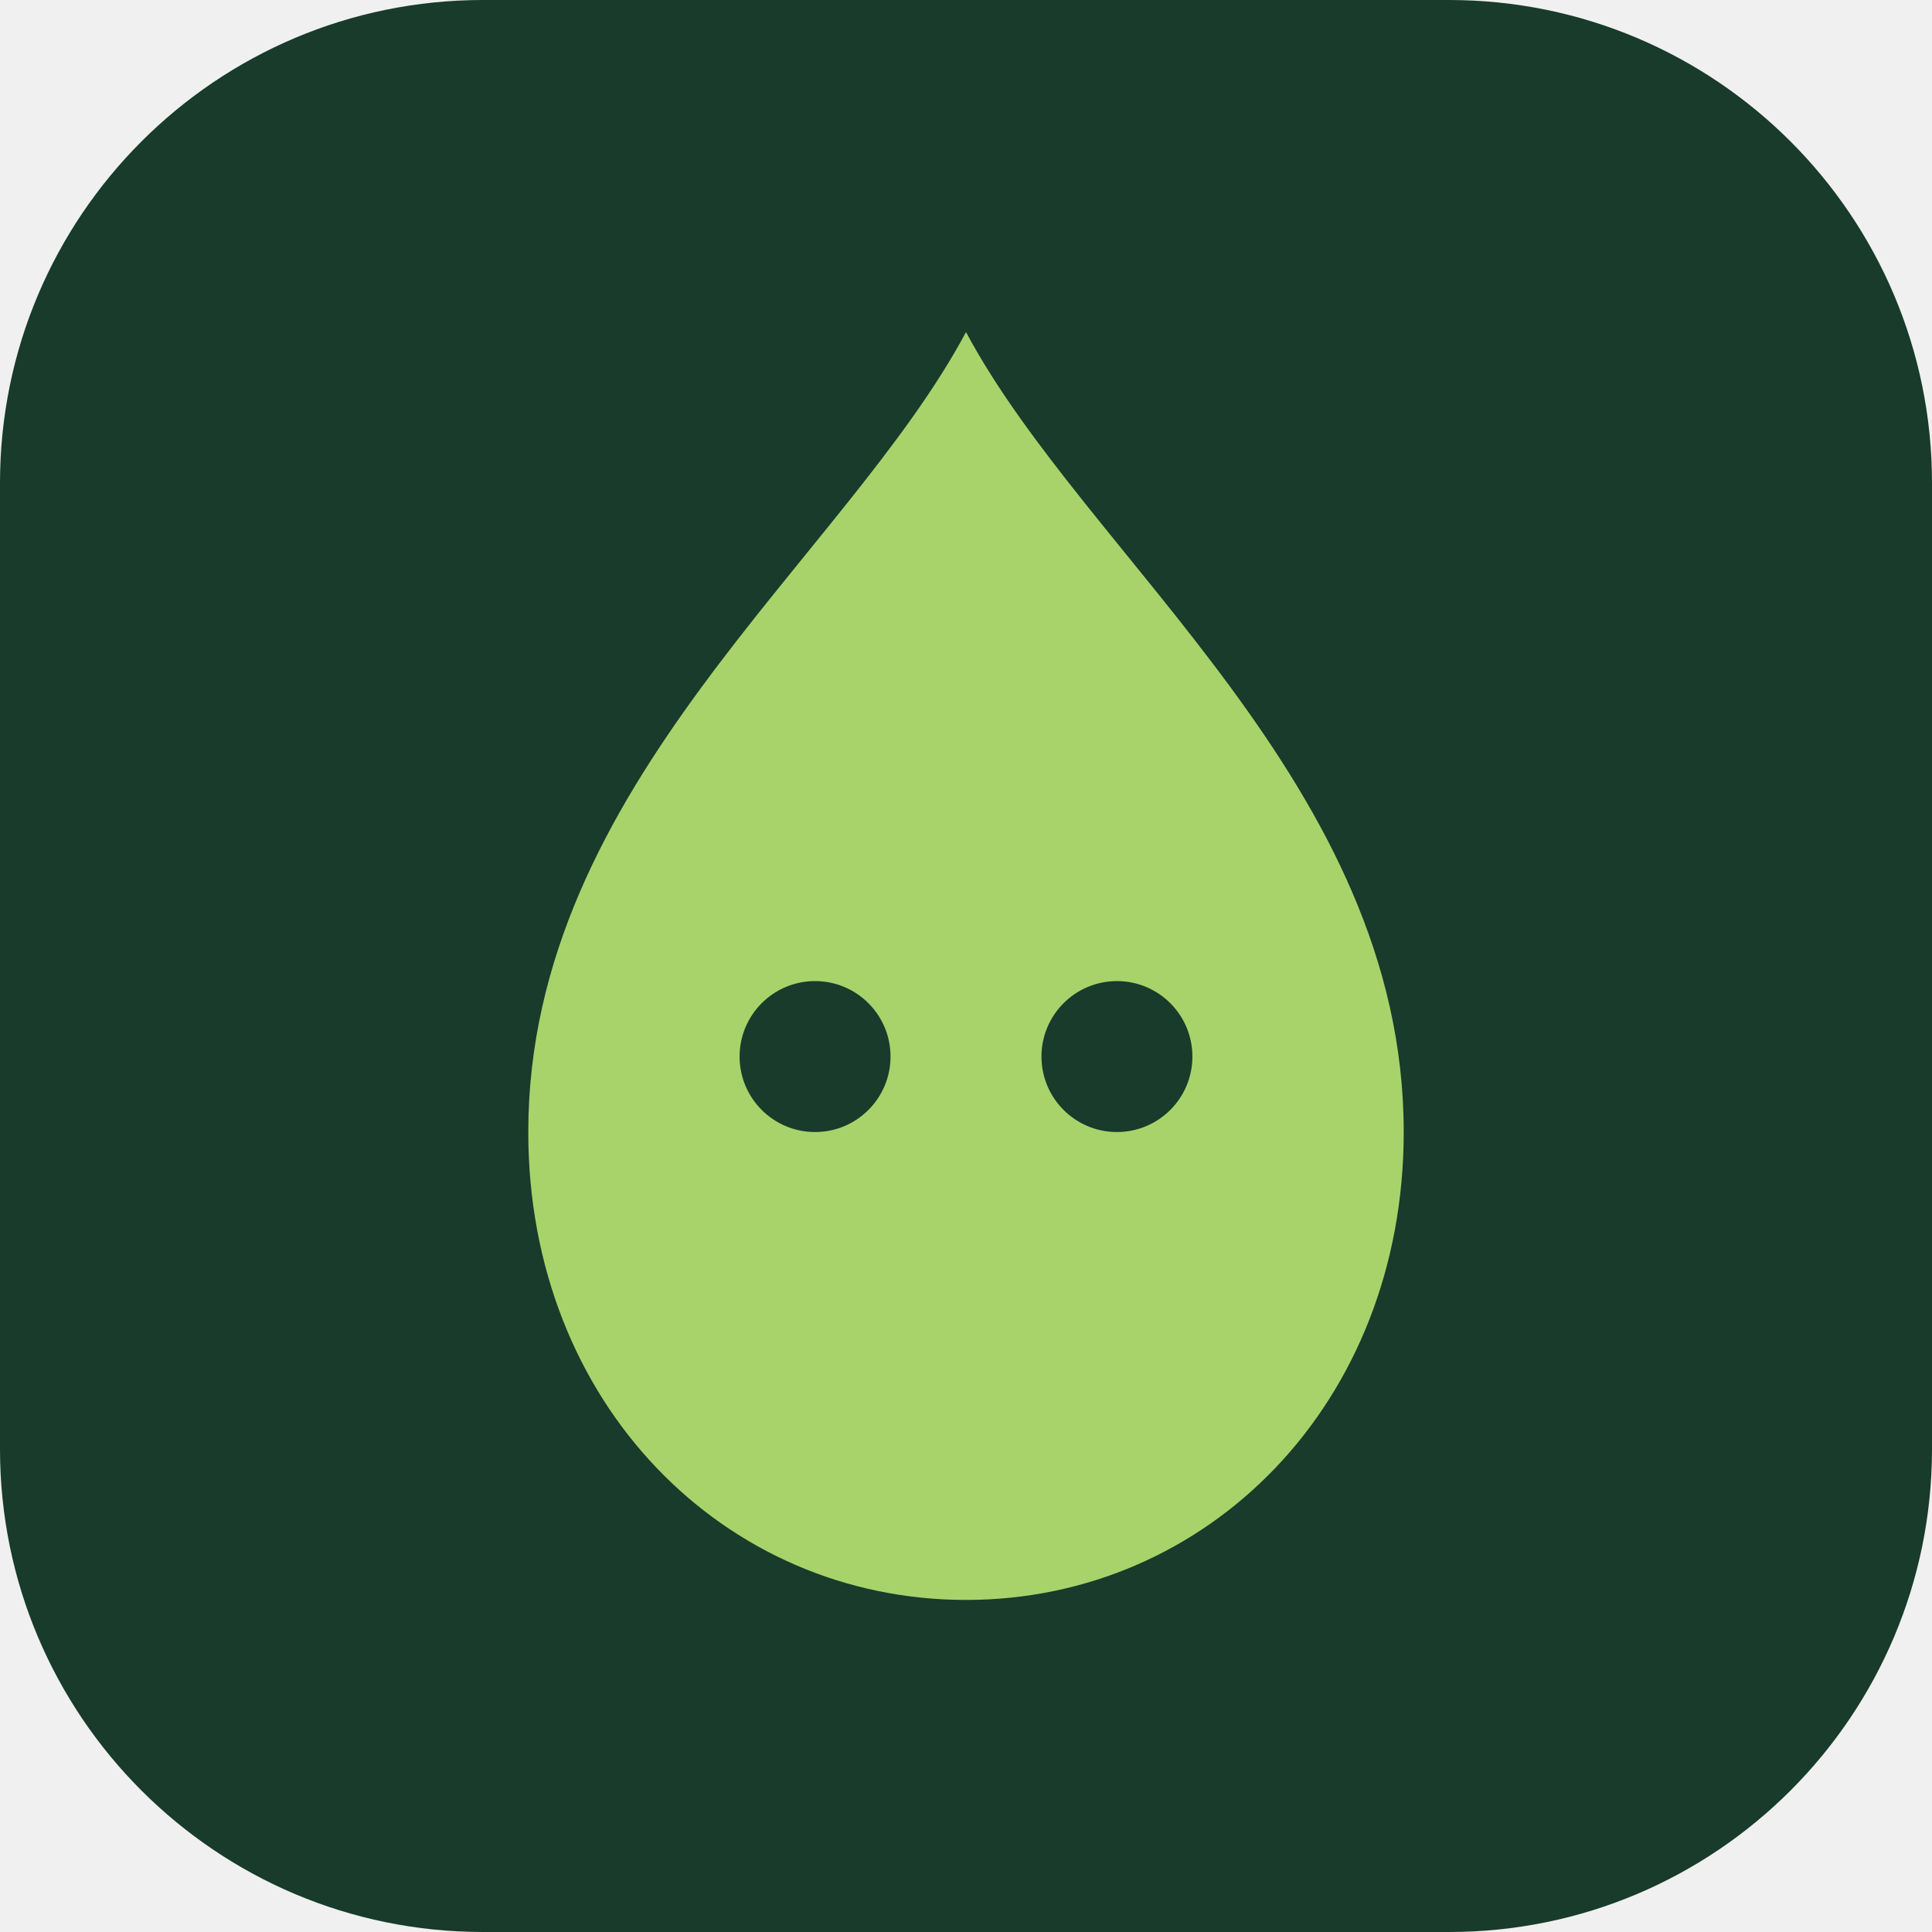
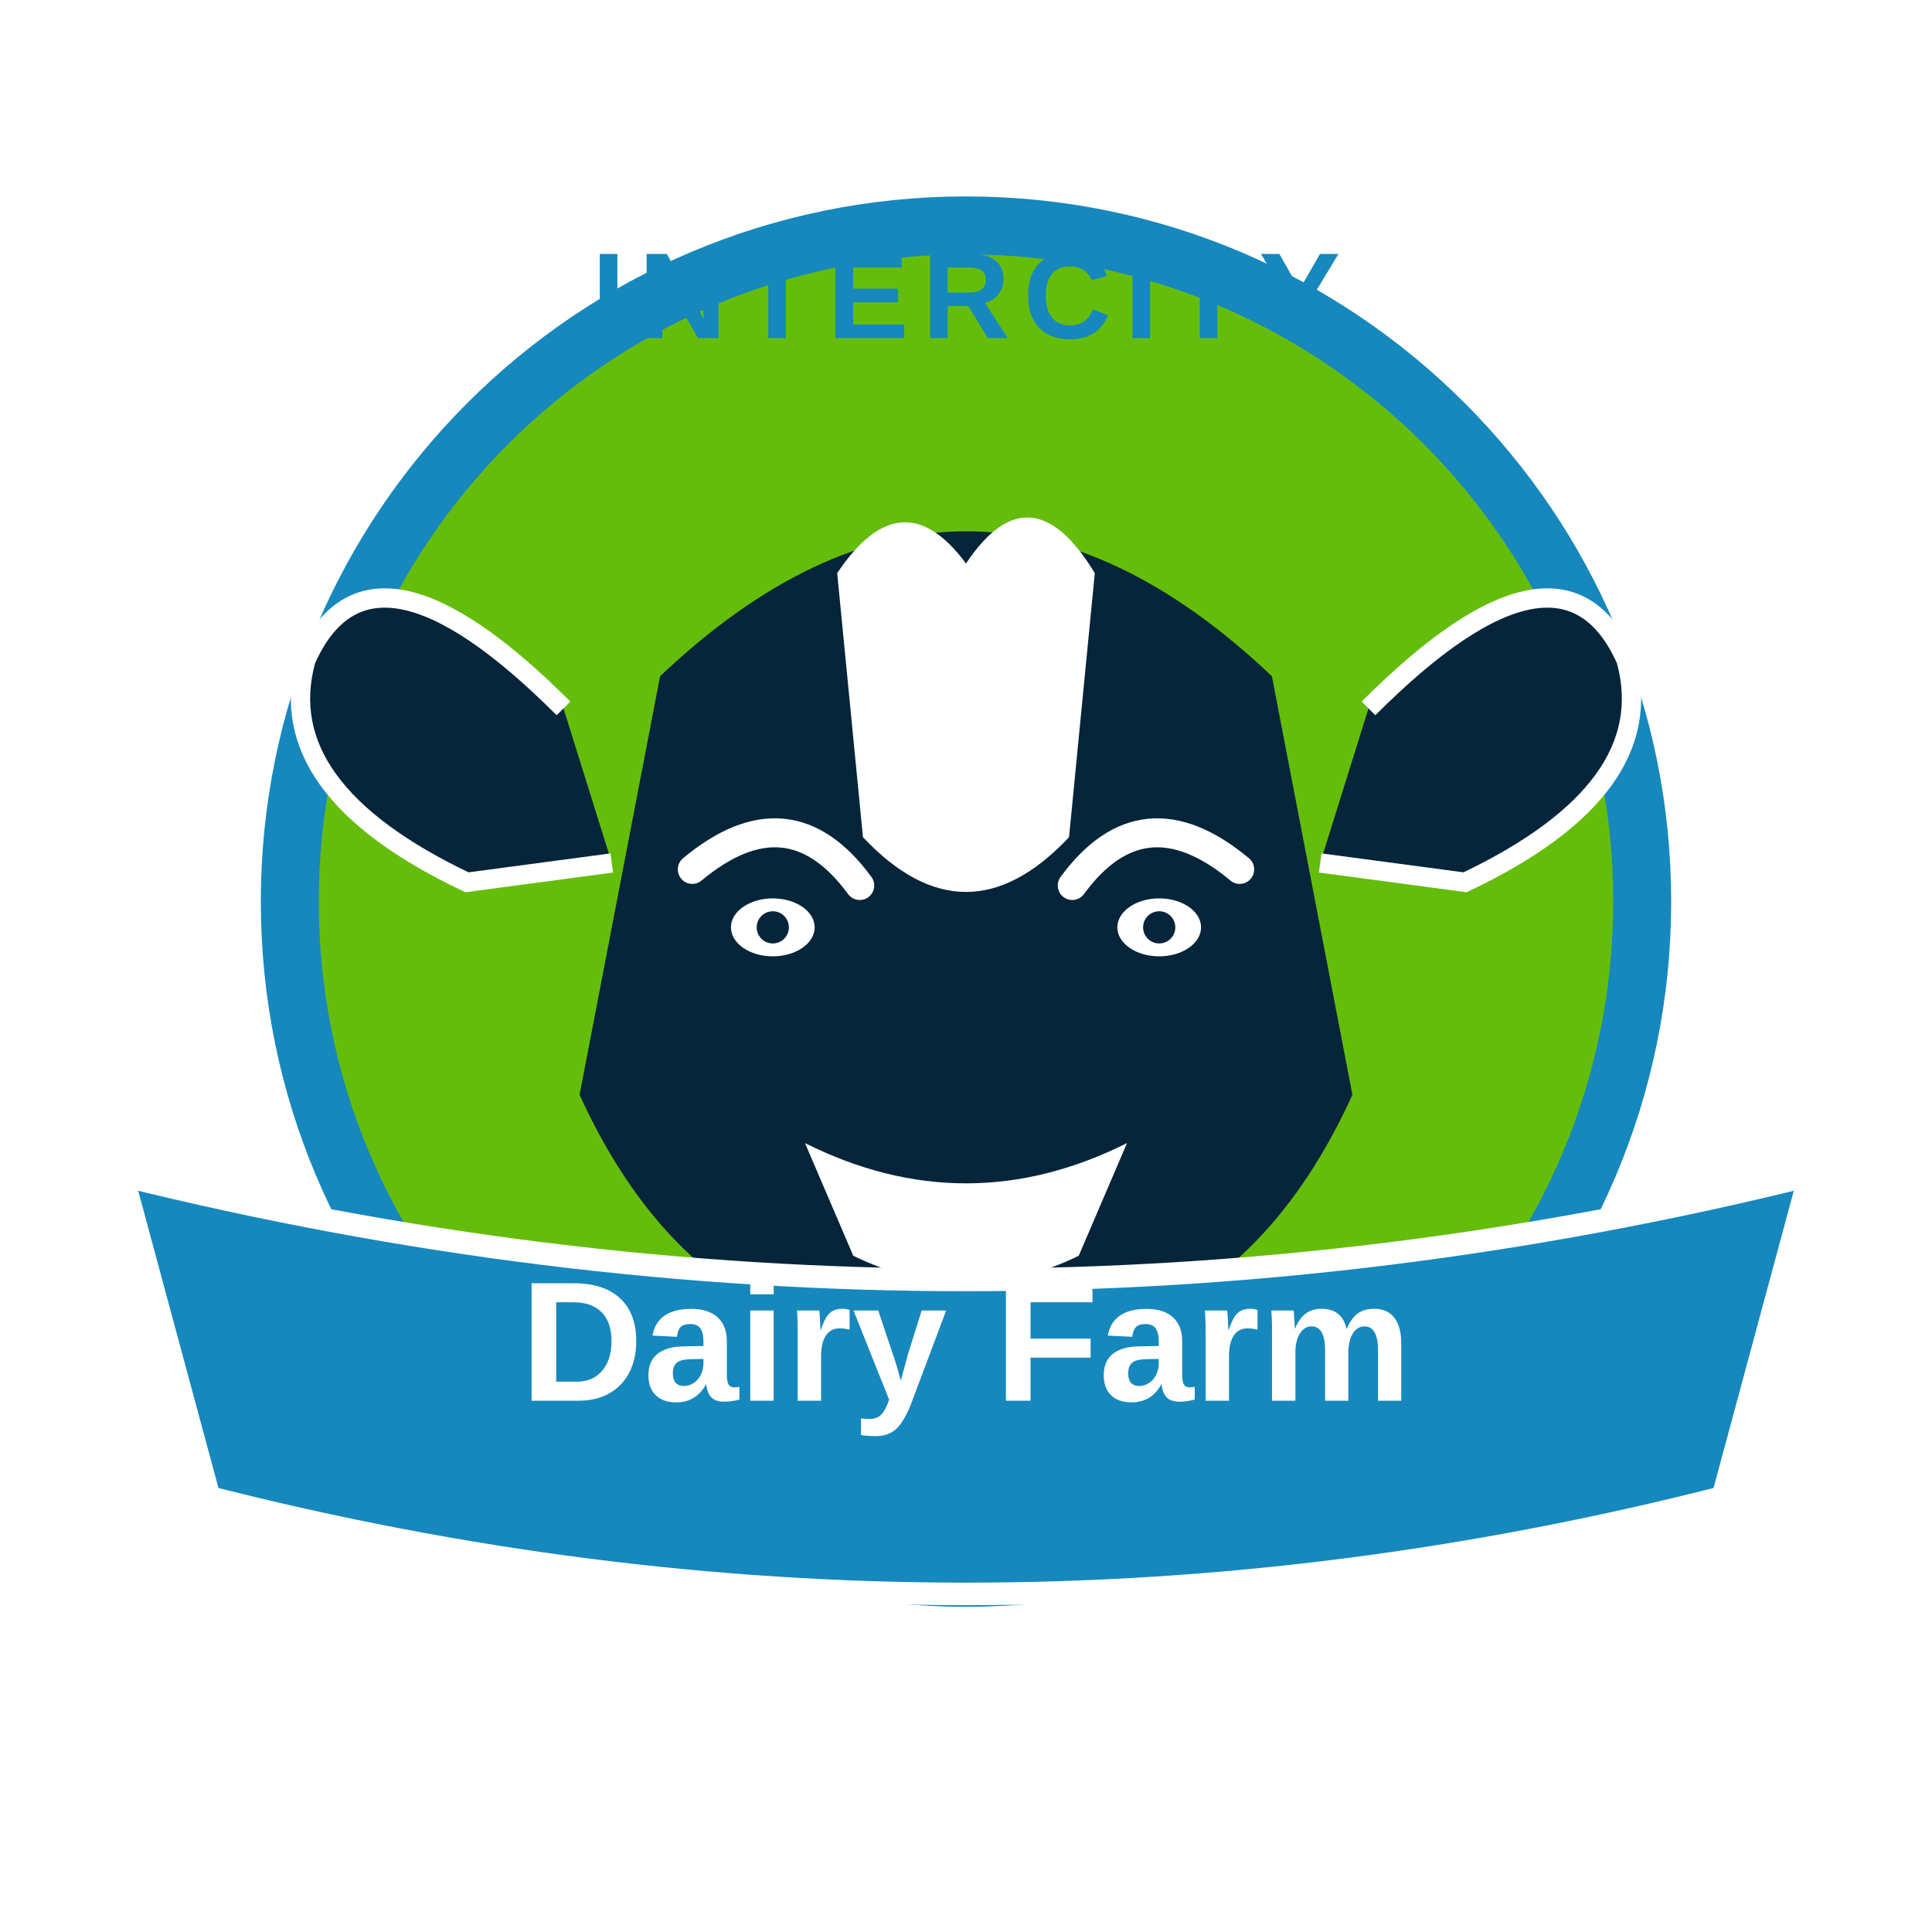
- <svg xmlns="http://www.w3.org/2000/svg" viewBox="0 0 128 128">
-   <rect width="128" height="128" rx="32" fill="#183b2b" />
-   <path d="M64 22c-8 15-29 30-29 53 0 18 13 31 29 31s29-13 29-31C93 52 72 37 64 22Z" fill="#a8d36b" />
-   <circle cx="54" cy="70" r="5" fill="#183b2b" />
-   <circle cx="74" cy="70" r="5" fill="#183b2b" />
+ <svg xmlns="http://www.w3.org/2000/svg" viewBox="0 0 600 600" role="img" aria-labelledby="title">
+   <rect width="600" height="600" fill="#fff" />
+   <circle cx="300" cy="280" r="210" fill="#65bd0b" stroke="#1688bd" stroke-width="18" />
+   <path d="M175 220 Q115 160 95 205 Q84 245 145 274 L190 268 M425 220 Q485 160 505 205 Q516 245 455 274 L410 268" fill="#06253a" stroke="#fff" stroke-width="6" />
+   <path d="M205 210 Q300 120 395 210 L420 340 Q395 395 350 412 L250 412 Q205 395 180 340Z" fill="#06253a" />
+   <path d="M260 178 Q280 148 300 175 Q320 145 340 178 L332 260 Q300 294 268 260Z" fill="#fff" />
+   <path d="M215 270 Q245 245 267 275 M333 275 Q355 245 385 270" fill="none" stroke="#fff" stroke-width="9" stroke-linecap="round" />
+   <ellipse cx="240" cy="288" rx="13" ry="9" fill="#fff" />
+   <ellipse cx="360" cy="288" rx="13" ry="9" fill="#fff" />
+   <circle cx="240" cy="288" r="5" fill="#06253a" />
+   <circle cx="360" cy="288" r="5" fill="#06253a" />
+   <path d="M250 355 Q300 380 350 355 L335 390 Q300 407 265 390Z" fill="#fff" />
+   <path d="M38 365 Q300 430 562 365 L535 465 Q300 525 65 465Z" fill="#1688bd" stroke="#fff" stroke-width="7" />
+   <text x="300" y="435" font-family="Arial,sans-serif" font-size="53" font-weight="700" text-anchor="middle" fill="#fff">Dairy Farm</text>
+   <text x="300" y="105" font-family="Arial,sans-serif" font-size="38" font-weight="800" letter-spacing="4" text-anchor="middle" fill="#1688bd">INTERCITY</text>
</svg>
